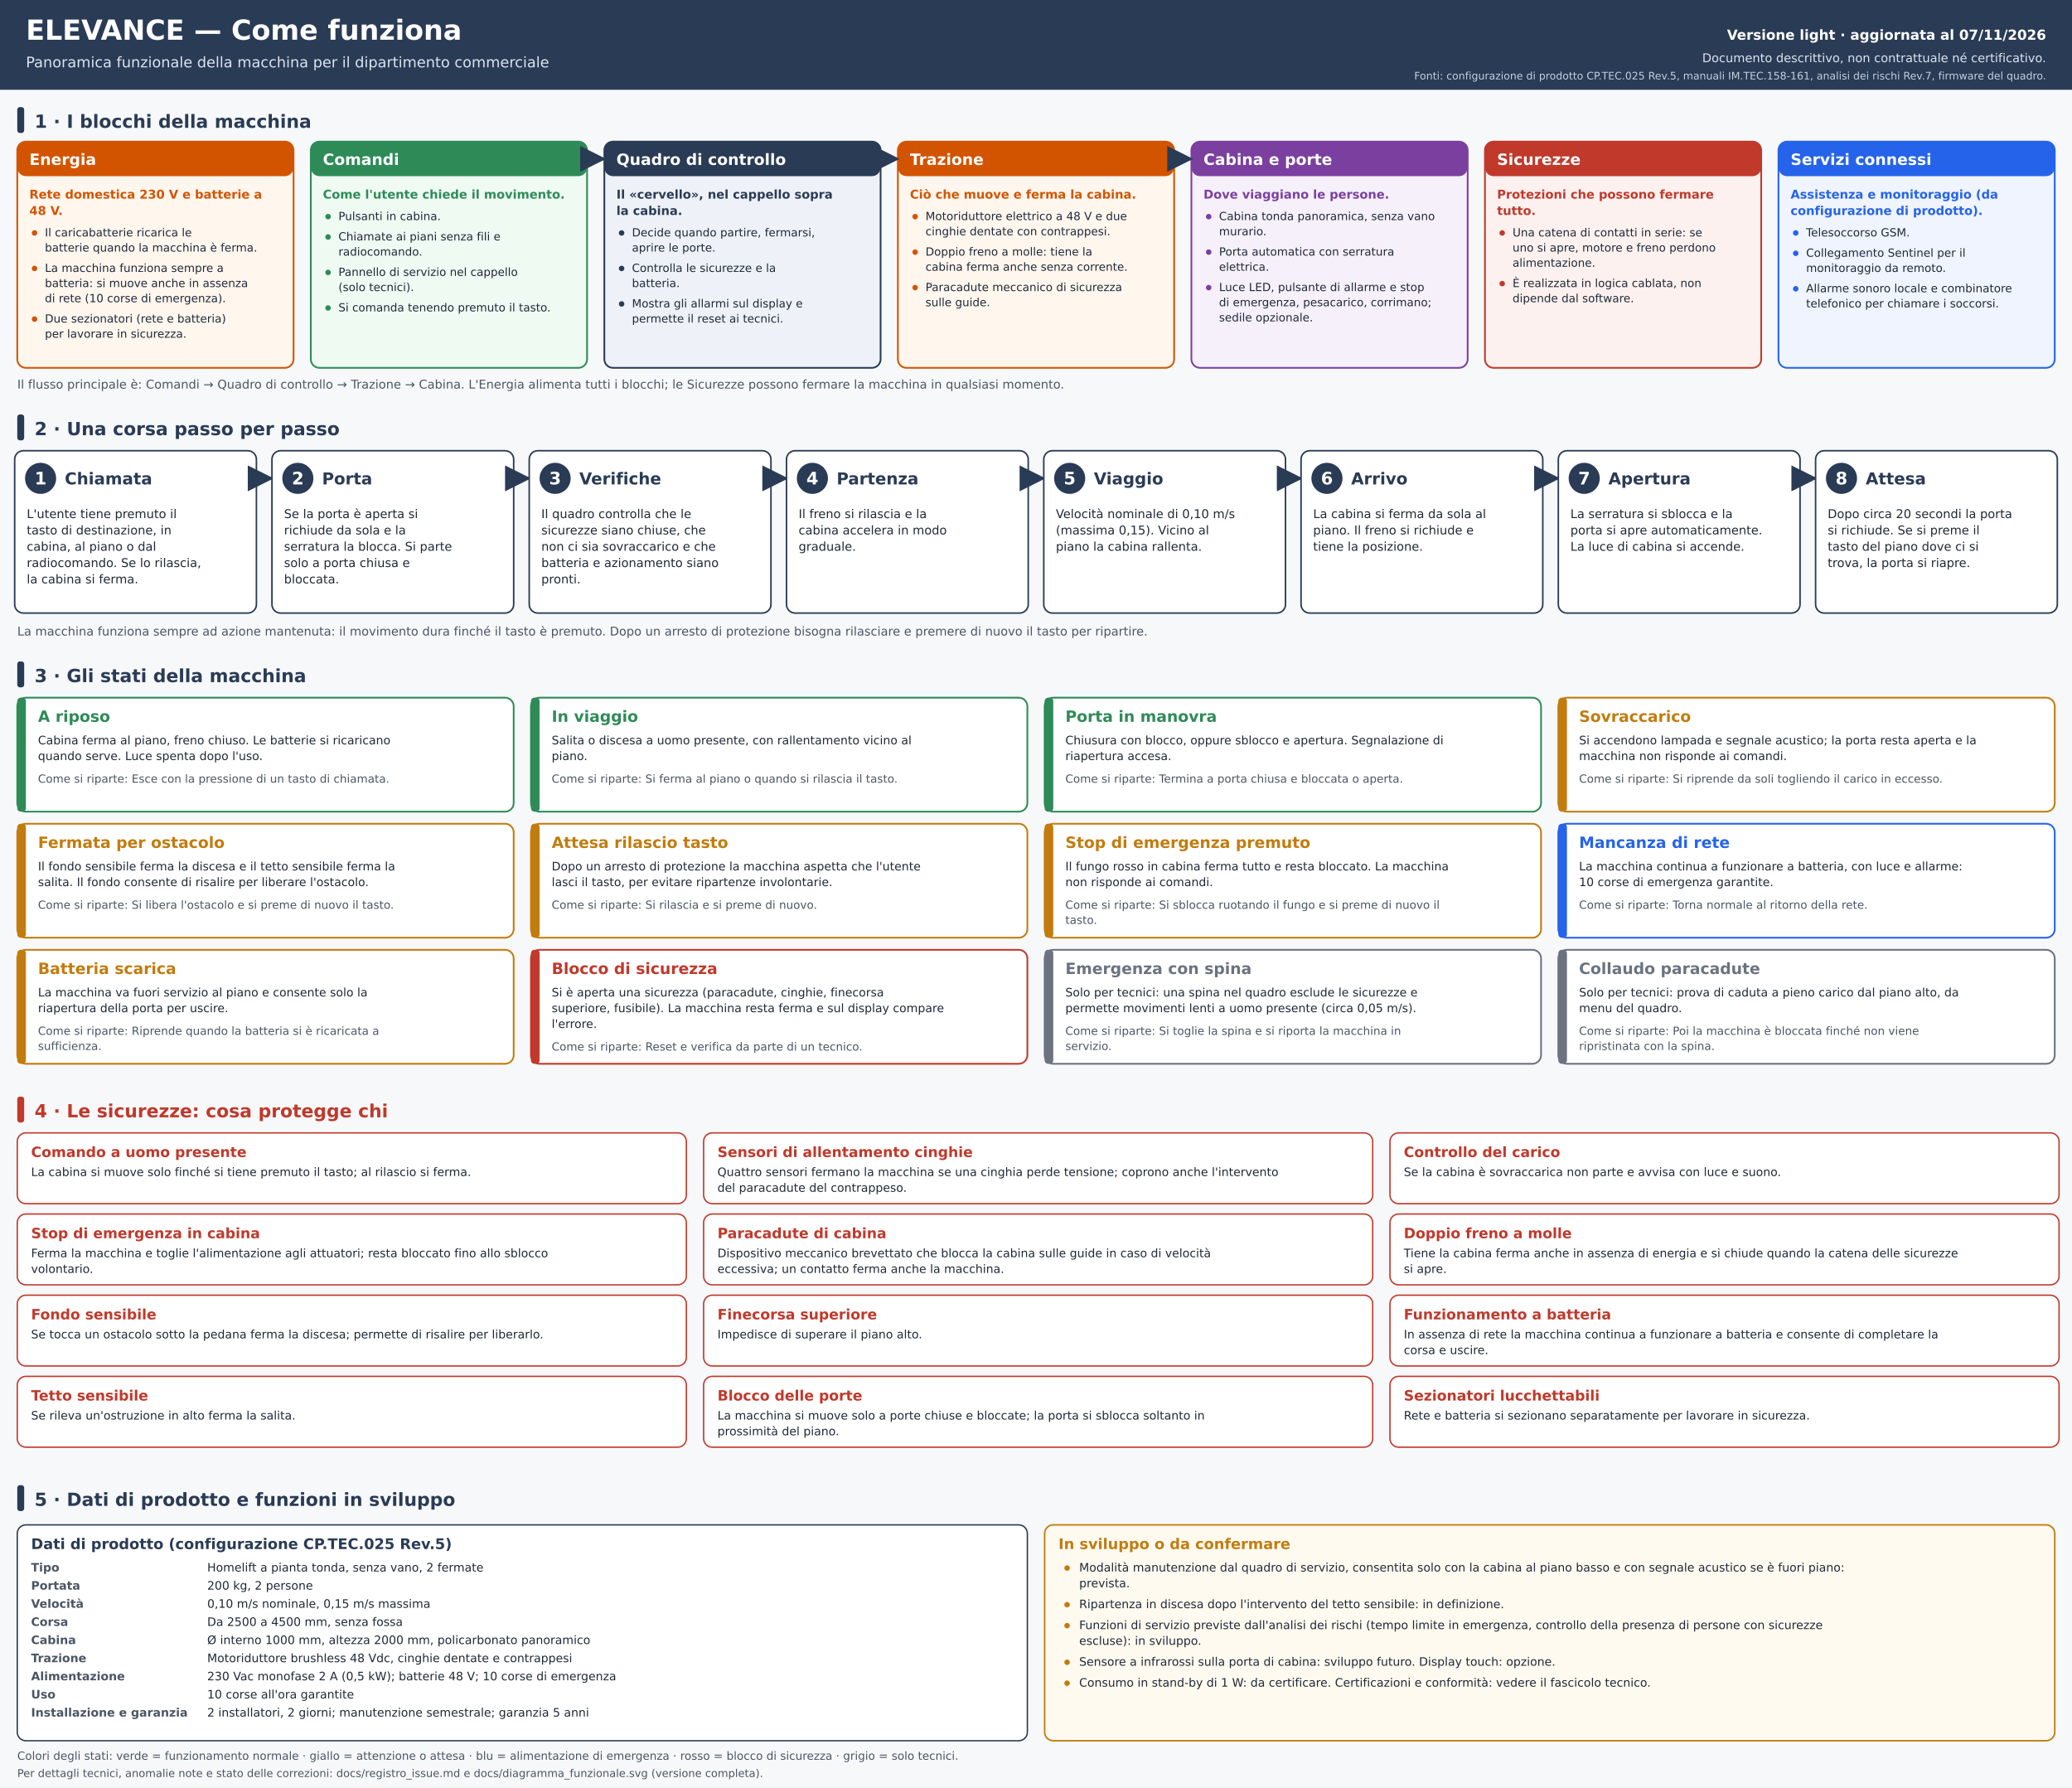
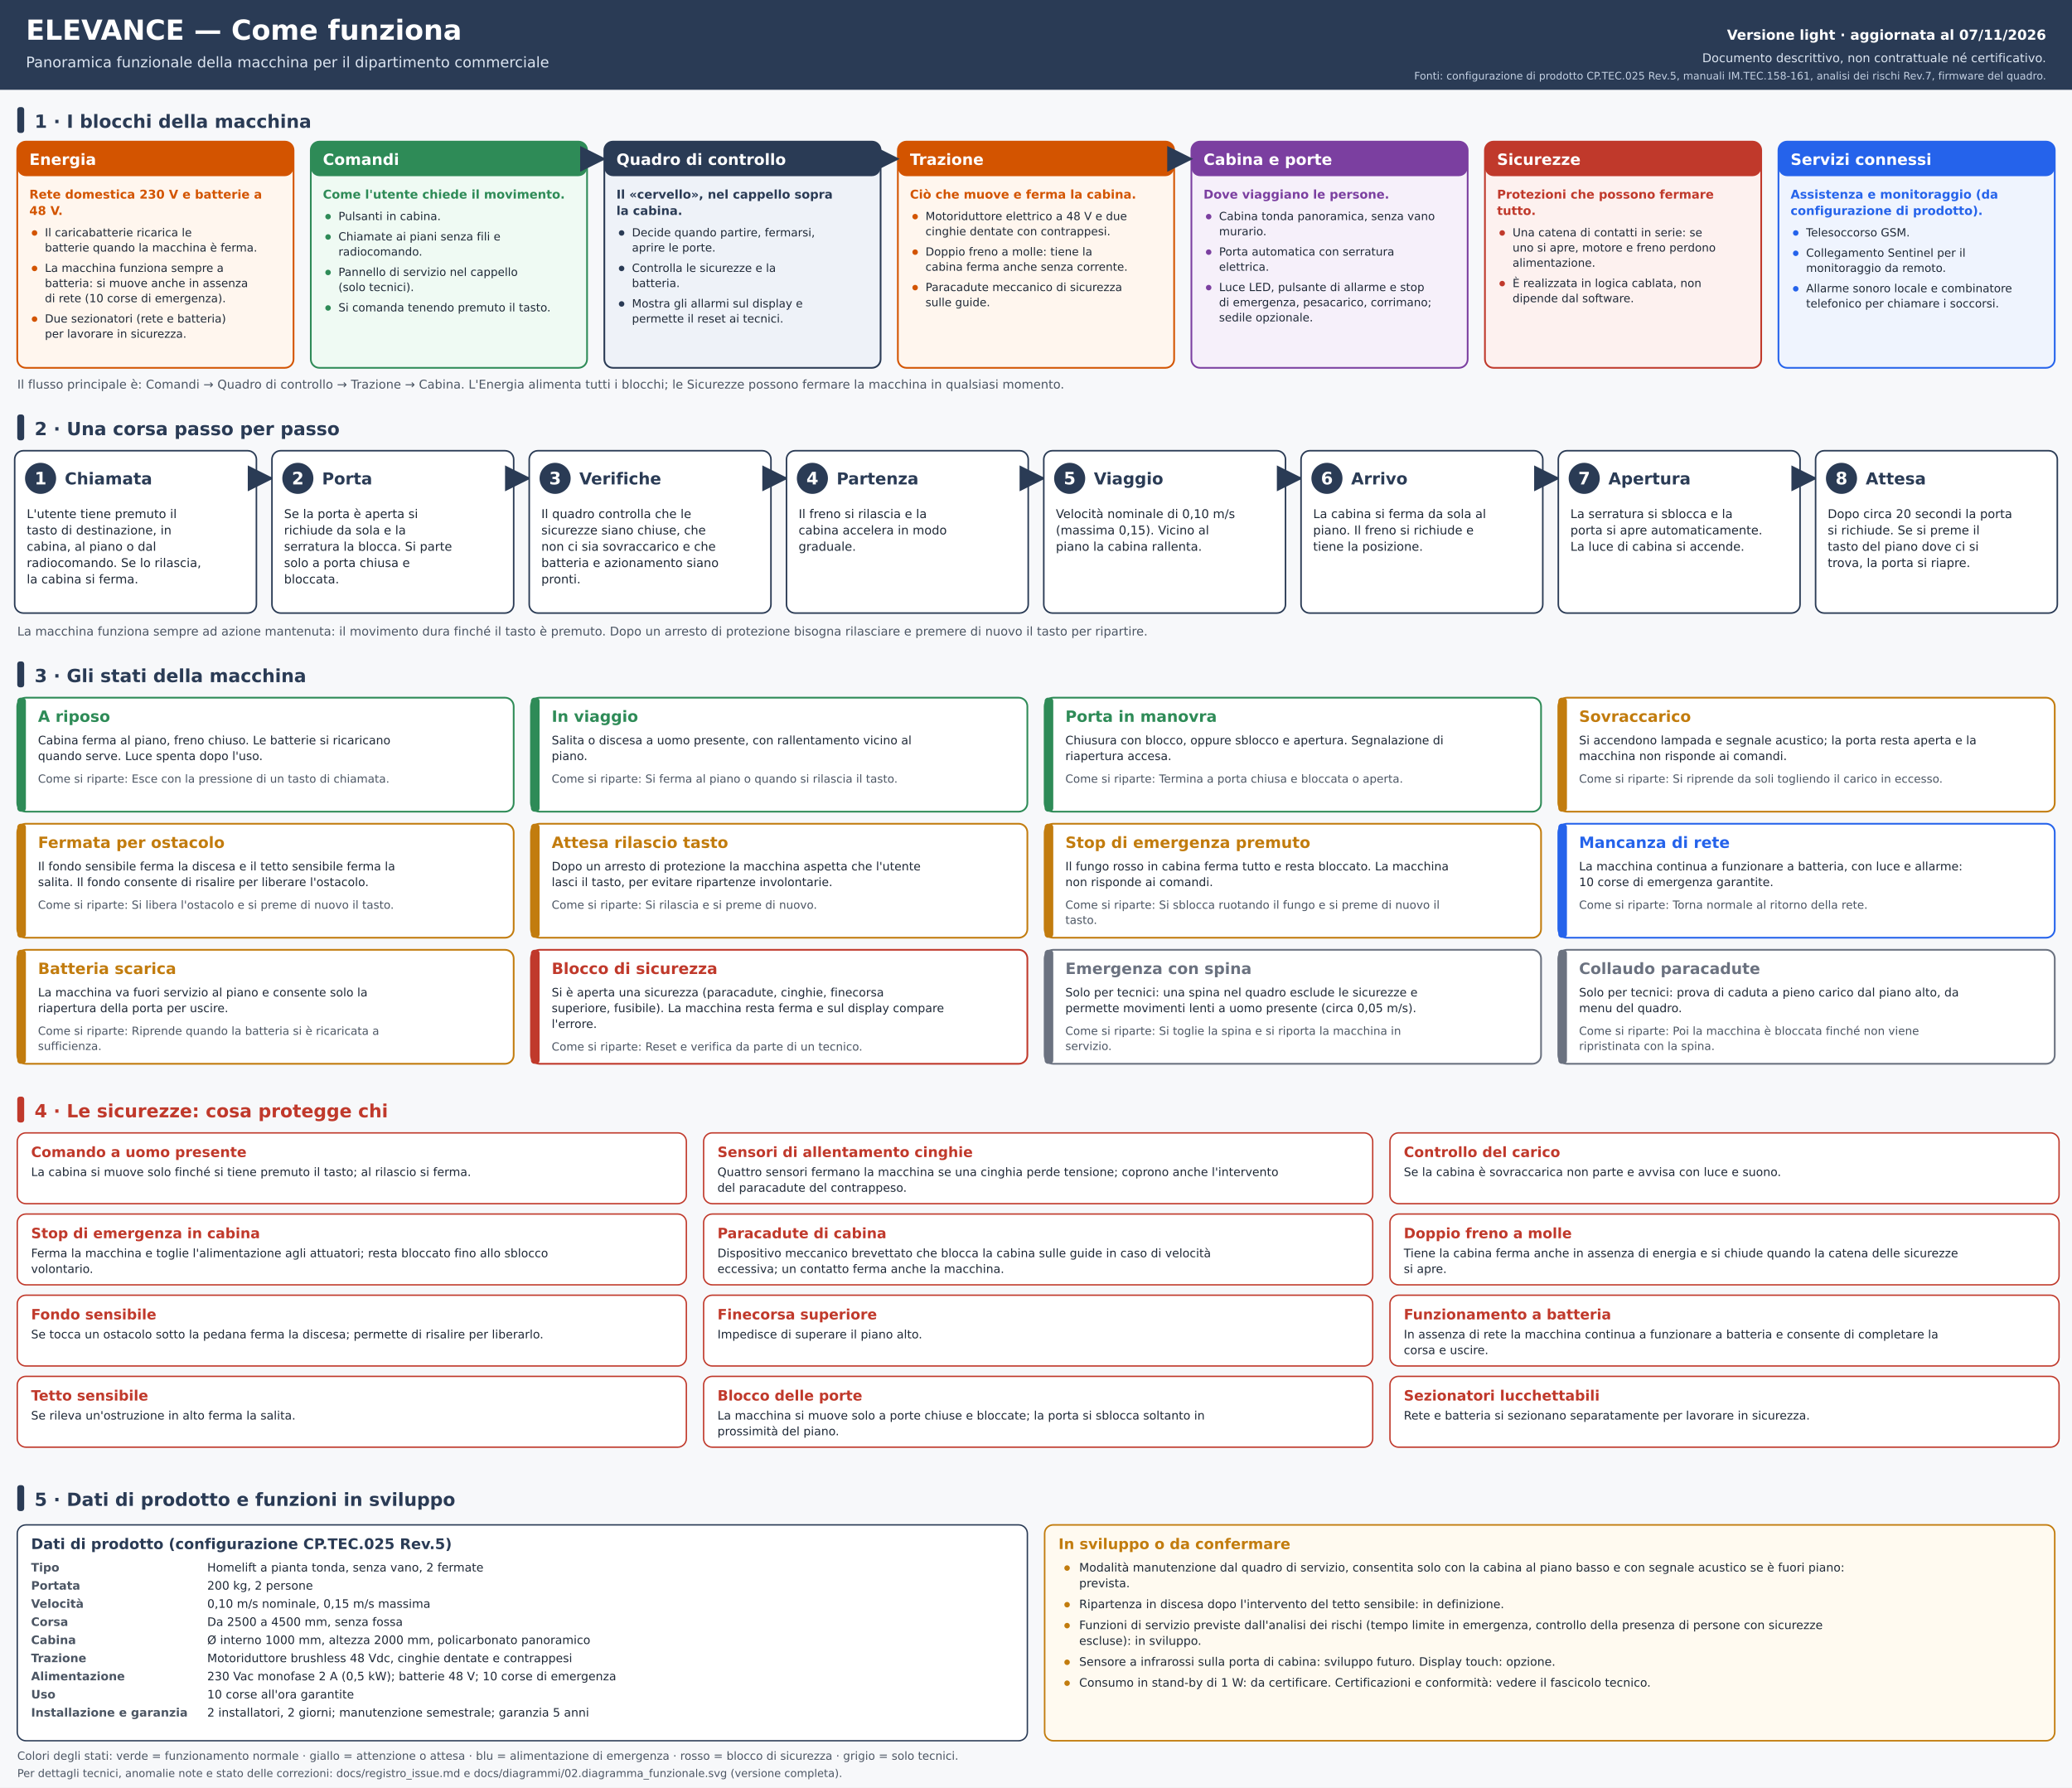
<svg xmlns="http://www.w3.org/2000/svg" width="2400" height="2070" viewBox="0 0 2400 2070" font-family="DejaVu Sans, Arial, Helvetica, sans-serif">
  <defs>
    <marker id="ar6b7280" markerWidth="10" markerHeight="10" refX="9" refY="5" orient="auto">
      <path d="M0,0 L10,5 L0,10 z" fill="#6b7280" />
    </marker>
    <marker id="ar2e8b57" markerWidth="10" markerHeight="10" refX="9" refY="5" orient="auto">
      <path d="M0,0 L10,5 L0,10 z" fill="#2e8b57" />
    </marker>
    <marker id="ar2a3b55" markerWidth="10" markerHeight="10" refX="9" refY="5" orient="auto">
      <path d="M0,0 L10,5 L0,10 z" fill="#2a3b55" />
    </marker>
    <marker id="arc0392b" markerWidth="10" markerHeight="10" refX="9" refY="5" orient="auto">
      <path d="M0,0 L10,5 L0,10 z" fill="#c0392b" />
    </marker>
    <marker id="ar2563eb" markerWidth="10" markerHeight="10" refX="9" refY="5" orient="auto">
      <path d="M0,0 L10,5 L0,10 z" fill="#2563eb" />
    </marker>
  </defs>
  <rect width="2400" height="2070" fill="#f7f8fa" />
  <rect x="0" y="0" width="2400" height="104" rx="0" fill="#2a3b55" stroke="#2a3b55" stroke-width="0" />
  <text x="30" y="46" font-size="32" text-anchor="start" font-weight="bold" fill="#fff">ELEVANCE — Come funziona</text>
  <text x="30" y="78" font-size="17" text-anchor="start" font-weight="normal" fill="#dbe4f0">Panoramica funzionale della macchina per il dipartimento commerciale</text>
  <text x="2370" y="46" font-size="16" text-anchor="end" font-weight="bold" fill="#fff">Versione light · aggiornata al 07/11/2026</text>
  <text x="2370" y="72" font-size="14" text-anchor="end" font-weight="normal" fill="#dbe4f0">Documento descrittivo, non contrattuale né certificativo.</text>
  <text x="2370" y="92" font-size="12" text-anchor="end" font-weight="normal" fill="#c3d0e2">Fonti: configurazione di prodotto CP.TEC.025 Rev.5, manuali IM.TEC.158-161, analisi dei rischi Rev.7, firmware del quadro.</text>
  <rect x="20" y="124" width="8" height="30" rx="3" fill="#2a3b55" />
  <text x="40" y="148" font-size="21" text-anchor="start" font-weight="bold" fill="#2a3b55">1 · I blocchi della macchina</text>
  <rect x="20" y="164" width="320" height="262" rx="10" fill="#fff6ee" stroke="#d35400" stroke-width="2" />
  <rect x="20" y="164" width="320" height="40" rx="10" fill="#d35400" stroke="#d35400" stroke-width="0" />
  <text x="34" y="191" font-size="18" text-anchor="start" font-weight="bold" fill="#fff">Energia</text>
  <text x="34" y="230.0" font-size="14" text-anchor="start" font-weight="bold" fill="#d35400">Rete domestica 230 V e batterie a</text>
  <text x="34" y="248.9" font-size="14" text-anchor="start" font-weight="bold" fill="#d35400">48 V.</text>
  <circle cx="40" cy="269.8" r="3.2" fill="#d35400" />
  <text x="52" y="273.8" font-size="13" text-anchor="start" font-weight="normal" fill="#1f2937">Il caricabatterie ricarica le</text>
  <text x="52" y="291.35" font-size="13" text-anchor="start" font-weight="normal" fill="#1f2937">batterie quando la macchina è ferma.</text>
  <circle cx="40" cy="310.9" r="3.2" fill="#d35400" />
  <text x="52" y="314.9" font-size="13" text-anchor="start" font-weight="normal" fill="#1f2937">La macchina funziona sempre a</text>
  <text x="52" y="332.45" font-size="13" text-anchor="start" font-weight="normal" fill="#1f2937">batteria: si muove anche in assenza</text>
  <text x="52" y="350" font-size="13" text-anchor="start" font-weight="normal" fill="#1f2937">di rete (10 corse di emergenza).</text>
  <circle cx="40" cy="369.55" r="3.2" fill="#d35400" />
  <text x="52" y="373.55" font-size="13" text-anchor="start" font-weight="normal" fill="#1f2937">Due sezionatori (rete e batteria)</text>
  <text x="52" y="391.1" font-size="13" text-anchor="start" font-weight="normal" fill="#1f2937">per lavorare in sicurezza.</text>
  <rect x="360" y="164" width="320" height="262" rx="10" fill="#effaf3" stroke="#2e8b57" stroke-width="2" />
  <rect x="360" y="164" width="320" height="40" rx="10" fill="#2e8b57" stroke="#2e8b57" stroke-width="0" />
  <text x="374" y="191" font-size="18" text-anchor="start" font-weight="bold" fill="#fff">Comandi</text>
  <text x="374" y="230.0" font-size="14" text-anchor="start" font-weight="bold" fill="#2e8b57">Come l'utente chiede il movimento.</text>
  <circle cx="380" cy="250.9" r="3.2" fill="#2e8b57" />
  <text x="392" y="254.9" font-size="13" text-anchor="start" font-weight="normal" fill="#1f2937">Pulsanti in cabina.</text>
  <circle cx="380" cy="274.45" r="3.2" fill="#2e8b57" />
  <text x="392" y="278.45" font-size="13" text-anchor="start" font-weight="normal" fill="#1f2937">Chiamate ai piani senza fili e</text>
  <text x="392" y="296.0" font-size="13" text-anchor="start" font-weight="normal" fill="#1f2937">radiocomando.</text>
  <circle cx="380" cy="315.55" r="3.2" fill="#2e8b57" />
  <text x="392" y="319.55" font-size="13" text-anchor="start" font-weight="normal" fill="#1f2937">Pannello di servizio nel cappello</text>
  <text x="392" y="337.1" font-size="13" text-anchor="start" font-weight="normal" fill="#1f2937">(solo tecnici).</text>
  <circle cx="380" cy="356.65" r="3.2" fill="#2e8b57" />
  <text x="392" y="360.65" font-size="13" text-anchor="start" font-weight="normal" fill="#1f2937">Si comanda tenendo premuto il tasto.</text>
  <rect x="700" y="164" width="320" height="262" rx="10" fill="#eef2f8" stroke="#2a3b55" stroke-width="2" />
  <rect x="700" y="164" width="320" height="40" rx="10" fill="#2a3b55" stroke="#2a3b55" stroke-width="0" />
  <text x="714" y="191" font-size="18" text-anchor="start" font-weight="bold" fill="#fff">Quadro di controllo</text>
  <text x="714" y="230.0" font-size="14" text-anchor="start" font-weight="bold" fill="#2a3b55">Il «cervello», nel cappello sopra</text>
  <text x="714" y="248.9" font-size="14" text-anchor="start" font-weight="bold" fill="#2a3b55">la cabina.</text>
  <circle cx="720" cy="269.8" r="3.2" fill="#2a3b55" />
  <text x="732" y="273.8" font-size="13" text-anchor="start" font-weight="normal" fill="#1f2937">Decide quando partire, fermarsi,</text>
  <text x="732" y="291.35" font-size="13" text-anchor="start" font-weight="normal" fill="#1f2937">aprire le porte.</text>
  <circle cx="720" cy="310.9" r="3.2" fill="#2a3b55" />
  <text x="732" y="314.9" font-size="13" text-anchor="start" font-weight="normal" fill="#1f2937">Controlla le sicurezze e la</text>
  <text x="732" y="332.45" font-size="13" text-anchor="start" font-weight="normal" fill="#1f2937">batteria.</text>
  <circle cx="720" cy="352" r="3.2" fill="#2a3b55" />
  <text x="732" y="356" font-size="13" text-anchor="start" font-weight="normal" fill="#1f2937">Mostra gli allarmi sul display e</text>
  <text x="732" y="373.55" font-size="13" text-anchor="start" font-weight="normal" fill="#1f2937">permette il reset ai tecnici.</text>
  <rect x="1040" y="164" width="320" height="262" rx="10" fill="#fff6ee" stroke="#d35400" stroke-width="2" />
  <rect x="1040" y="164" width="320" height="40" rx="10" fill="#d35400" stroke="#d35400" stroke-width="0" />
  <text x="1054" y="191" font-size="18" text-anchor="start" font-weight="bold" fill="#fff">Trazione</text>
  <text x="1054" y="230.0" font-size="14" text-anchor="start" font-weight="bold" fill="#d35400">Ciò che muove e ferma la cabina.</text>
  <circle cx="1060" cy="250.9" r="3.2" fill="#d35400" />
  <text x="1072" y="254.9" font-size="13" text-anchor="start" font-weight="normal" fill="#1f2937">Motoriduttore elettrico a 48 V e due</text>
  <text x="1072" y="272.45" font-size="13" text-anchor="start" font-weight="normal" fill="#1f2937">cinghie dentate con contrappesi.</text>
  <circle cx="1060" cy="292.0" r="3.2" fill="#d35400" />
  <text x="1072" y="296.0" font-size="13" text-anchor="start" font-weight="normal" fill="#1f2937">Doppio freno a molle: tiene la</text>
  <text x="1072" y="313.55" font-size="13" text-anchor="start" font-weight="normal" fill="#1f2937">cabina ferma anche senza corrente.</text>
  <circle cx="1060" cy="333.1" r="3.2" fill="#d35400" />
  <text x="1072" y="337.1" font-size="13" text-anchor="start" font-weight="normal" fill="#1f2937">Paracadute meccanico di sicurezza</text>
  <text x="1072" y="354.65" font-size="13" text-anchor="start" font-weight="normal" fill="#1f2937">sulle guide.</text>
  <rect x="1380" y="164" width="320" height="262" rx="10" fill="#f6f0fa" stroke="#7b3fa0" stroke-width="2" />
  <rect x="1380" y="164" width="320" height="40" rx="10" fill="#7b3fa0" stroke="#7b3fa0" stroke-width="0" />
  <text x="1394" y="191" font-size="18" text-anchor="start" font-weight="bold" fill="#fff">Cabina e porte</text>
  <text x="1394" y="230.0" font-size="14" text-anchor="start" font-weight="bold" fill="#7b3fa0">Dove viaggiano le persone.</text>
  <circle cx="1400" cy="250.9" r="3.2" fill="#7b3fa0" />
  <text x="1412" y="254.9" font-size="13" text-anchor="start" font-weight="normal" fill="#1f2937">Cabina tonda panoramica, senza vano</text>
  <text x="1412" y="272.45" font-size="13" text-anchor="start" font-weight="normal" fill="#1f2937">murario.</text>
  <circle cx="1400" cy="292.0" r="3.2" fill="#7b3fa0" />
  <text x="1412" y="296.0" font-size="13" text-anchor="start" font-weight="normal" fill="#1f2937">Porta automatica con serratura</text>
  <text x="1412" y="313.55" font-size="13" text-anchor="start" font-weight="normal" fill="#1f2937">elettrica.</text>
  <circle cx="1400" cy="333.1" r="3.2" fill="#7b3fa0" />
  <text x="1412" y="337.1" font-size="13" text-anchor="start" font-weight="normal" fill="#1f2937">Luce LED, pulsante di allarme e stop</text>
  <text x="1412" y="354.65" font-size="13" text-anchor="start" font-weight="normal" fill="#1f2937">di emergenza, pesacarico, corrimano;</text>
  <text x="1412" y="372.2" font-size="13" text-anchor="start" font-weight="normal" fill="#1f2937">sedile opzionale.</text>
  <rect x="1720" y="164" width="320" height="262" rx="10" fill="#fdf1ef" stroke="#c0392b" stroke-width="2" />
  <rect x="1720" y="164" width="320" height="40" rx="10" fill="#c0392b" stroke="#c0392b" stroke-width="0" />
  <text x="1734" y="191" font-size="18" text-anchor="start" font-weight="bold" fill="#fff">Sicurezze</text>
  <text x="1734" y="230.0" font-size="14" text-anchor="start" font-weight="bold" fill="#c0392b">Protezioni che possono fermare</text>
  <text x="1734" y="248.9" font-size="14" text-anchor="start" font-weight="bold" fill="#c0392b">tutto.</text>
  <circle cx="1740" cy="269.8" r="3.2" fill="#c0392b" />
  <text x="1752" y="273.8" font-size="13" text-anchor="start" font-weight="normal" fill="#1f2937">Una catena di contatti in serie: se</text>
  <text x="1752" y="291.35" font-size="13" text-anchor="start" font-weight="normal" fill="#1f2937">uno si apre, motore e freno perdono</text>
  <text x="1752" y="308.9" font-size="13" text-anchor="start" font-weight="normal" fill="#1f2937">alimentazione.</text>
  <circle cx="1740" cy="328.45" r="3.2" fill="#c0392b" />
  <text x="1752" y="332.45" font-size="13" text-anchor="start" font-weight="normal" fill="#1f2937">È realizzata in logica cablata, non</text>
  <text x="1752" y="350" font-size="13" text-anchor="start" font-weight="normal" fill="#1f2937">dipende dal software.</text>
  <rect x="2060" y="164" width="320" height="262" rx="10" fill="#eff4fe" stroke="#2563eb" stroke-width="2" />
  <rect x="2060" y="164" width="320" height="40" rx="10" fill="#2563eb" stroke="#2563eb" stroke-width="0" />
  <text x="2074" y="191" font-size="18" text-anchor="start" font-weight="bold" fill="#fff">Servizi connessi</text>
  <text x="2074" y="230.0" font-size="14" text-anchor="start" font-weight="bold" fill="#2563eb">Assistenza e monitoraggio (da</text>
  <text x="2074" y="248.9" font-size="14" text-anchor="start" font-weight="bold" fill="#2563eb">configurazione di prodotto).</text>
  <circle cx="2080" cy="269.8" r="3.2" fill="#2563eb" />
  <text x="2092" y="273.8" font-size="13" text-anchor="start" font-weight="normal" fill="#1f2937">Telesoccorso GSM.</text>
  <circle cx="2080" cy="293.35" r="3.2" fill="#2563eb" />
  <text x="2092" y="297.35" font-size="13" text-anchor="start" font-weight="normal" fill="#1f2937">Collegamento Sentinel per il</text>
  <text x="2092" y="314.9" font-size="13" text-anchor="start" font-weight="normal" fill="#1f2937">monitoraggio da remoto.</text>
  <circle cx="2080" cy="334.45" r="3.2" fill="#2563eb" />
  <text x="2092" y="338.45" font-size="13" text-anchor="start" font-weight="normal" fill="#1f2937">Allarme sonoro locale e combinatore</text>
  <text x="2092" y="356" font-size="13" text-anchor="start" font-weight="normal" fill="#1f2937">telefonico per chiamare i soccorsi.</text>
  <line x1="681" y1="184" x2="699" y2="184" stroke="#2a3b55" stroke-width="3" marker-end="url(#ar2a3b55)" />
  <line x1="1021" y1="184" x2="1039" y2="184" stroke="#2a3b55" stroke-width="3" marker-end="url(#ar2a3b55)" />
  <line x1="1361" y1="184" x2="1379" y2="184" stroke="#2a3b55" stroke-width="3" marker-end="url(#ar2a3b55)" />
  <text x="20" y="450" font-size="14" text-anchor="start" font-weight="normal" fill="#4b5563">Il flusso principale è: Comandi → Quadro di controllo → Trazione → Cabina. L'Energia alimenta tutti i blocchi; le Sicurezze possono fermare la macchina in qualsiasi momento.</text>
  <rect x="20" y="480" width="8" height="30" rx="3" fill="#2a3b55" />
  <text x="40" y="504" font-size="21" text-anchor="start" font-weight="bold" fill="#2a3b55">2 · Una corsa passo per passo</text>
  <rect x="17" y="522" width="280" height="188" rx="10" fill="#fff" stroke="#2a3b55" stroke-width="1.8" />
  <circle cx="47" cy="554" r="18" fill="#2a3b55" />
  <text x="47" y="561" font-size="20" text-anchor="middle" font-weight="bold" fill="#fff">1</text>
  <text x="75" y="561" font-size="19" text-anchor="start" font-weight="bold" fill="#2a3b55">Chiamata</text>
  <text x="31" y="600.0" font-size="14" text-anchor="start" font-weight="normal" fill="#1f2937">L'utente tiene premuto il</text>
  <text x="31" y="618.9" font-size="14" text-anchor="start" font-weight="normal" fill="#1f2937">tasto di destinazione, in</text>
  <text x="31" y="637.8" font-size="14" text-anchor="start" font-weight="normal" fill="#1f2937">cabina, al piano o dal</text>
  <text x="31" y="656.7" font-size="14" text-anchor="start" font-weight="normal" fill="#1f2937">radiocomando. Se lo rilascia,</text>
  <text x="31" y="675.6" font-size="14" text-anchor="start" font-weight="normal" fill="#1f2937">la cabina si ferma.</text>
  <line x1="298" y1="554" x2="314" y2="554" stroke="#2a3b55" stroke-width="3" marker-end="url(#ar2a3b55)" />
  <rect x="315" y="522" width="280" height="188" rx="10" fill="#fff" stroke="#2a3b55" stroke-width="1.8" />
  <circle cx="345" cy="554" r="18" fill="#2a3b55" />
  <text x="345" y="561" font-size="20" text-anchor="middle" font-weight="bold" fill="#fff">2</text>
  <text x="373" y="561" font-size="19" text-anchor="start" font-weight="bold" fill="#2a3b55">Porta</text>
  <text x="329" y="600.0" font-size="14" text-anchor="start" font-weight="normal" fill="#1f2937">Se la porta è aperta si</text>
  <text x="329" y="618.9" font-size="14" text-anchor="start" font-weight="normal" fill="#1f2937">richiude da sola e la</text>
  <text x="329" y="637.8" font-size="14" text-anchor="start" font-weight="normal" fill="#1f2937">serratura la blocca. Si parte</text>
  <text x="329" y="656.7" font-size="14" text-anchor="start" font-weight="normal" fill="#1f2937">solo a porta chiusa e</text>
  <text x="329" y="675.6" font-size="14" text-anchor="start" font-weight="normal" fill="#1f2937">bloccata.</text>
  <line x1="596" y1="554" x2="612" y2="554" stroke="#2a3b55" stroke-width="3" marker-end="url(#ar2a3b55)" />
  <rect x="613" y="522" width="280" height="188" rx="10" fill="#fff" stroke="#2a3b55" stroke-width="1.8" />
  <circle cx="643" cy="554" r="18" fill="#2a3b55" />
  <text x="643" y="561" font-size="20" text-anchor="middle" font-weight="bold" fill="#fff">3</text>
  <text x="671" y="561" font-size="19" text-anchor="start" font-weight="bold" fill="#2a3b55">Verifiche</text>
  <text x="627" y="600.0" font-size="14" text-anchor="start" font-weight="normal" fill="#1f2937">Il quadro controlla che le</text>
  <text x="627" y="618.9" font-size="14" text-anchor="start" font-weight="normal" fill="#1f2937">sicurezze siano chiuse, che</text>
  <text x="627" y="637.8" font-size="14" text-anchor="start" font-weight="normal" fill="#1f2937">non ci sia sovraccarico e che</text>
  <text x="627" y="656.7" font-size="14" text-anchor="start" font-weight="normal" fill="#1f2937">batteria e azionamento siano</text>
  <text x="627" y="675.6" font-size="14" text-anchor="start" font-weight="normal" fill="#1f2937">pronti.</text>
  <line x1="894" y1="554" x2="910" y2="554" stroke="#2a3b55" stroke-width="3" marker-end="url(#ar2a3b55)" />
  <rect x="911" y="522" width="280" height="188" rx="10" fill="#fff" stroke="#2a3b55" stroke-width="1.8" />
  <circle cx="941" cy="554" r="18" fill="#2a3b55" />
  <text x="941" y="561" font-size="20" text-anchor="middle" font-weight="bold" fill="#fff">4</text>
  <text x="969" y="561" font-size="19" text-anchor="start" font-weight="bold" fill="#2a3b55">Partenza</text>
  <text x="925" y="600.0" font-size="14" text-anchor="start" font-weight="normal" fill="#1f2937">Il freno si rilascia e la</text>
  <text x="925" y="618.9" font-size="14" text-anchor="start" font-weight="normal" fill="#1f2937">cabina accelera in modo</text>
  <text x="925" y="637.8" font-size="14" text-anchor="start" font-weight="normal" fill="#1f2937">graduale.</text>
  <line x1="1192" y1="554" x2="1208" y2="554" stroke="#2a3b55" stroke-width="3" marker-end="url(#ar2a3b55)" />
  <rect x="1209" y="522" width="280" height="188" rx="10" fill="#fff" stroke="#2a3b55" stroke-width="1.8" />
  <circle cx="1239" cy="554" r="18" fill="#2a3b55" />
  <text x="1239" y="561" font-size="20" text-anchor="middle" font-weight="bold" fill="#fff">5</text>
  <text x="1267" y="561" font-size="19" text-anchor="start" font-weight="bold" fill="#2a3b55">Viaggio</text>
  <text x="1223" y="600.0" font-size="14" text-anchor="start" font-weight="normal" fill="#1f2937">Velocità nominale di 0,10 m/s</text>
  <text x="1223" y="618.9" font-size="14" text-anchor="start" font-weight="normal" fill="#1f2937">(massima 0,15). Vicino al</text>
  <text x="1223" y="637.8" font-size="14" text-anchor="start" font-weight="normal" fill="#1f2937">piano la cabina rallenta.</text>
  <line x1="1490" y1="554" x2="1506" y2="554" stroke="#2a3b55" stroke-width="3" marker-end="url(#ar2a3b55)" />
  <rect x="1507" y="522" width="280" height="188" rx="10" fill="#fff" stroke="#2a3b55" stroke-width="1.8" />
  <circle cx="1537" cy="554" r="18" fill="#2a3b55" />
  <text x="1537" y="561" font-size="20" text-anchor="middle" font-weight="bold" fill="#fff">6</text>
  <text x="1565" y="561" font-size="19" text-anchor="start" font-weight="bold" fill="#2a3b55">Arrivo</text>
  <text x="1521" y="600.0" font-size="14" text-anchor="start" font-weight="normal" fill="#1f2937">La cabina si ferma da sola al</text>
  <text x="1521" y="618.9" font-size="14" text-anchor="start" font-weight="normal" fill="#1f2937">piano. Il freno si richiude e</text>
  <text x="1521" y="637.8" font-size="14" text-anchor="start" font-weight="normal" fill="#1f2937">tiene la posizione.</text>
  <line x1="1788" y1="554" x2="1804" y2="554" stroke="#2a3b55" stroke-width="3" marker-end="url(#ar2a3b55)" />
  <rect x="1805" y="522" width="280" height="188" rx="10" fill="#fff" stroke="#2a3b55" stroke-width="1.8" />
  <circle cx="1835" cy="554" r="18" fill="#2a3b55" />
  <text x="1835" y="561" font-size="20" text-anchor="middle" font-weight="bold" fill="#fff">7</text>
  <text x="1863" y="561" font-size="19" text-anchor="start" font-weight="bold" fill="#2a3b55">Apertura</text>
  <text x="1819" y="600.0" font-size="14" text-anchor="start" font-weight="normal" fill="#1f2937">La serratura si sblocca e la</text>
  <text x="1819" y="618.9" font-size="14" text-anchor="start" font-weight="normal" fill="#1f2937">porta si apre automaticamente.</text>
  <text x="1819" y="637.8" font-size="14" text-anchor="start" font-weight="normal" fill="#1f2937">La luce di cabina si accende.</text>
  <line x1="2086" y1="554" x2="2102" y2="554" stroke="#2a3b55" stroke-width="3" marker-end="url(#ar2a3b55)" />
  <rect x="2103" y="522" width="280" height="188" rx="10" fill="#fff" stroke="#2a3b55" stroke-width="1.8" />
  <circle cx="2133" cy="554" r="18" fill="#2a3b55" />
  <text x="2133" y="561" font-size="20" text-anchor="middle" font-weight="bold" fill="#fff">8</text>
  <text x="2161" y="561" font-size="19" text-anchor="start" font-weight="bold" fill="#2a3b55">Attesa</text>
  <text x="2117" y="600.0" font-size="14" text-anchor="start" font-weight="normal" fill="#1f2937">Dopo circa 20 secondi la porta</text>
  <text x="2117" y="618.9" font-size="14" text-anchor="start" font-weight="normal" fill="#1f2937">si richiude. Se si preme il</text>
  <text x="2117" y="637.8" font-size="14" text-anchor="start" font-weight="normal" fill="#1f2937">tasto del piano dove ci si</text>
  <text x="2117" y="656.7" font-size="14" text-anchor="start" font-weight="normal" fill="#1f2937">trova, la porta si riapre.</text>
  <text x="20" y="736" font-size="14" text-anchor="start" font-weight="normal" fill="#4b5563">La macchina funziona sempre ad azione mantenuta: il movimento dura finché il tasto è premuto. Dopo un arresto di protezione bisogna rilasciare e premere di nuovo il tasto per ripartire.</text>
  <rect x="20" y="766" width="8" height="30" rx="3" fill="#2a3b55" />
  <text x="40" y="790" font-size="21" text-anchor="start" font-weight="bold" fill="#2a3b55">3 · Gli stati della macchina</text>
  <rect x="20" y="808" width="575" height="132" rx="10" fill="#fff" stroke="#2e8b57" stroke-width="2" />
  <rect x="20" y="808" width="10" height="132" rx="4" fill="#2e8b57" />
  <text x="44" y="836" font-size="18" text-anchor="start" font-weight="bold" fill="#2e8b57">A riposo</text>
  <text x="44" y="862.0" font-size="13.5" text-anchor="start" font-weight="normal" fill="#1f2937">Cabina ferma al piano, freno chiuso. Le batterie si ricaricano</text>
  <text x="44" y="880.225" font-size="13.5" text-anchor="start" font-weight="normal" fill="#1f2937">quando serve. Luce spenta dopo l'uso.</text>
  <text x="44" y="906.45" font-size="13" text-anchor="start" font-weight="normal" fill="#4b5563">Come si riparte: Esce con la pressione di un tasto di chiamata.</text>
  <rect x="615" y="808" width="575" height="132" rx="10" fill="#fff" stroke="#2e8b57" stroke-width="2" />
  <rect x="615" y="808" width="10" height="132" rx="4" fill="#2e8b57" />
  <text x="639" y="836" font-size="18" text-anchor="start" font-weight="bold" fill="#2e8b57">In viaggio</text>
  <text x="639" y="862.0" font-size="13.5" text-anchor="start" font-weight="normal" fill="#1f2937">Salita o discesa a uomo presente, con rallentamento vicino al</text>
  <text x="639" y="880.225" font-size="13.5" text-anchor="start" font-weight="normal" fill="#1f2937">piano.</text>
  <text x="639" y="906.45" font-size="13" text-anchor="start" font-weight="normal" fill="#4b5563">Come si riparte: Si ferma al piano o quando si rilascia il tasto.</text>
  <rect x="1210" y="808" width="575" height="132" rx="10" fill="#fff" stroke="#2e8b57" stroke-width="2" />
  <rect x="1210" y="808" width="10" height="132" rx="4" fill="#2e8b57" />
  <text x="1234" y="836" font-size="18" text-anchor="start" font-weight="bold" fill="#2e8b57">Porta in manovra</text>
  <text x="1234" y="862.0" font-size="13.5" text-anchor="start" font-weight="normal" fill="#1f2937">Chiusura con blocco, oppure sblocco e apertura. Segnalazione di</text>
  <text x="1234" y="880.225" font-size="13.5" text-anchor="start" font-weight="normal" fill="#1f2937">riapertura accesa.</text>
  <text x="1234" y="906.45" font-size="13" text-anchor="start" font-weight="normal" fill="#4b5563">Come si riparte: Termina a porta chiusa e bloccata o aperta.</text>
  <rect x="1805" y="808" width="575" height="132" rx="10" fill="#fff" stroke="#c27c0e" stroke-width="2" />
  <rect x="1805" y="808" width="10" height="132" rx="4" fill="#c27c0e" />
  <text x="1829" y="836" font-size="18" text-anchor="start" font-weight="bold" fill="#c27c0e">Sovraccarico</text>
  <text x="1829" y="862.0" font-size="13.5" text-anchor="start" font-weight="normal" fill="#1f2937">Si accendono lampada e segnale acustico; la porta resta aperta e la</text>
  <text x="1829" y="880.225" font-size="13.5" text-anchor="start" font-weight="normal" fill="#1f2937">macchina non risponde ai comandi.</text>
  <text x="1829" y="906.45" font-size="13" text-anchor="start" font-weight="normal" fill="#4b5563">Come si riparte: Si riprende da soli togliendo il carico in eccesso.</text>
  <rect x="20" y="954" width="575" height="132" rx="10" fill="#fff" stroke="#c27c0e" stroke-width="2" />
  <rect x="20" y="954" width="10" height="132" rx="4" fill="#c27c0e" />
  <text x="44" y="982" font-size="18" text-anchor="start" font-weight="bold" fill="#c27c0e">Fermata per ostacolo</text>
  <text x="44" y="1008.0" font-size="13.5" text-anchor="start" font-weight="normal" fill="#1f2937">Il fondo sensibile ferma la discesa e il tetto sensibile ferma la</text>
  <text x="44" y="1026.225" font-size="13.5" text-anchor="start" font-weight="normal" fill="#1f2937">salita. Il fondo consente di risalire per liberare l'ostacolo.</text>
  <text x="44" y="1052.45" font-size="13" text-anchor="start" font-weight="normal" fill="#4b5563">Come si riparte: Si libera l'ostacolo e si preme di nuovo il tasto.</text>
  <rect x="615" y="954" width="575" height="132" rx="10" fill="#fff" stroke="#c27c0e" stroke-width="2" />
  <rect x="615" y="954" width="10" height="132" rx="4" fill="#c27c0e" />
  <text x="639" y="982" font-size="18" text-anchor="start" font-weight="bold" fill="#c27c0e">Attesa rilascio tasto</text>
  <text x="639" y="1008.0" font-size="13.5" text-anchor="start" font-weight="normal" fill="#1f2937">Dopo un arresto di protezione la macchina aspetta che l'utente</text>
  <text x="639" y="1026.225" font-size="13.5" text-anchor="start" font-weight="normal" fill="#1f2937">lasci il tasto, per evitare ripartenze involontarie.</text>
  <text x="639" y="1052.45" font-size="13" text-anchor="start" font-weight="normal" fill="#4b5563">Come si riparte: Si rilascia e si preme di nuovo.</text>
  <rect x="1210" y="954" width="575" height="132" rx="10" fill="#fff" stroke="#c27c0e" stroke-width="2" />
  <rect x="1210" y="954" width="10" height="132" rx="4" fill="#c27c0e" />
  <text x="1234" y="982" font-size="18" text-anchor="start" font-weight="bold" fill="#c27c0e">Stop di emergenza premuto</text>
  <text x="1234" y="1008.0" font-size="13.5" text-anchor="start" font-weight="normal" fill="#1f2937">Il fungo rosso in cabina ferma tutto e resta bloccato. La macchina</text>
  <text x="1234" y="1026.225" font-size="13.5" text-anchor="start" font-weight="normal" fill="#1f2937">non risponde ai comandi.</text>
  <text x="1234" y="1052.45" font-size="13" text-anchor="start" font-weight="normal" fill="#4b5563">Come si riparte: Si sblocca ruotando il fungo e si preme di nuovo il</text>
  <text x="1234" y="1070.0" font-size="13" text-anchor="start" font-weight="normal" fill="#4b5563">tasto.</text>
  <rect x="1805" y="954" width="575" height="132" rx="10" fill="#fff" stroke="#2563eb" stroke-width="2" />
  <rect x="1805" y="954" width="10" height="132" rx="4" fill="#2563eb" />
  <text x="1829" y="982" font-size="18" text-anchor="start" font-weight="bold" fill="#2563eb">Mancanza di rete</text>
  <text x="1829" y="1008.0" font-size="13.5" text-anchor="start" font-weight="normal" fill="#1f2937">La macchina continua a funzionare a batteria, con luce e allarme:</text>
  <text x="1829" y="1026.225" font-size="13.5" text-anchor="start" font-weight="normal" fill="#1f2937">10 corse di emergenza garantite.</text>
  <text x="1829" y="1052.45" font-size="13" text-anchor="start" font-weight="normal" fill="#4b5563">Come si riparte: Torna normale al ritorno della rete.</text>
  <rect x="20" y="1100" width="575" height="132" rx="10" fill="#fff" stroke="#c27c0e" stroke-width="2" />
  <rect x="20" y="1100" width="10" height="132" rx="4" fill="#c27c0e" />
  <text x="44" y="1128" font-size="18" text-anchor="start" font-weight="bold" fill="#c27c0e">Batteria scarica</text>
  <text x="44" y="1154.0" font-size="13.5" text-anchor="start" font-weight="normal" fill="#1f2937">La macchina va fuori servizio al piano e consente solo la</text>
  <text x="44" y="1172.225" font-size="13.5" text-anchor="start" font-weight="normal" fill="#1f2937">riapertura della porta per uscire.</text>
  <text x="44" y="1198.45" font-size="13" text-anchor="start" font-weight="normal" fill="#4b5563">Come si riparte: Riprende quando la batteria si è ricaricata a</text>
  <text x="44" y="1216.0" font-size="13" text-anchor="start" font-weight="normal" fill="#4b5563">sufficienza.</text>
  <rect x="615" y="1100" width="575" height="132" rx="10" fill="#fff" stroke="#c0392b" stroke-width="2" />
  <rect x="615" y="1100" width="10" height="132" rx="4" fill="#c0392b" />
  <text x="639" y="1128" font-size="18" text-anchor="start" font-weight="bold" fill="#c0392b">Blocco di sicurezza</text>
  <text x="639" y="1154.0" font-size="13.5" text-anchor="start" font-weight="normal" fill="#1f2937">Si è aperta una sicurezza (paracadute, cinghie, finecorsa</text>
  <text x="639" y="1172.225" font-size="13.5" text-anchor="start" font-weight="normal" fill="#1f2937">superiore, fusibile). La macchina resta ferma e sul display compare</text>
  <text x="639" y="1190.45" font-size="13.5" text-anchor="start" font-weight="normal" fill="#1f2937">l'errore.</text>
  <text x="639" y="1216.675" font-size="13" text-anchor="start" font-weight="normal" fill="#4b5563">Come si riparte: Reset e verifica da parte di un tecnico.</text>
  <rect x="1210" y="1100" width="575" height="132" rx="10" fill="#fff" stroke="#6b7280" stroke-width="2" />
  <rect x="1210" y="1100" width="10" height="132" rx="4" fill="#6b7280" />
  <text x="1234" y="1128" font-size="18" text-anchor="start" font-weight="bold" fill="#6b7280">Emergenza con spina</text>
  <text x="1234" y="1154.0" font-size="13.5" text-anchor="start" font-weight="normal" fill="#1f2937">Solo per tecnici: una spina nel quadro esclude le sicurezze e</text>
  <text x="1234" y="1172.225" font-size="13.5" text-anchor="start" font-weight="normal" fill="#1f2937">permette movimenti lenti a uomo presente (circa 0,05 m/s).</text>
  <text x="1234" y="1198.45" font-size="13" text-anchor="start" font-weight="normal" fill="#4b5563">Come si riparte: Si toglie la spina e si riporta la macchina in</text>
  <text x="1234" y="1216.0" font-size="13" text-anchor="start" font-weight="normal" fill="#4b5563">servizio.</text>
  <rect x="1805" y="1100" width="575" height="132" rx="10" fill="#fff" stroke="#6b7280" stroke-width="2" />
  <rect x="1805" y="1100" width="10" height="132" rx="4" fill="#6b7280" />
  <text x="1829" y="1128" font-size="18" text-anchor="start" font-weight="bold" fill="#6b7280">Collaudo paracadute</text>
  <text x="1829" y="1154.0" font-size="13.5" text-anchor="start" font-weight="normal" fill="#1f2937">Solo per tecnici: prova di caduta a pieno carico dal piano alto, da</text>
  <text x="1829" y="1172.225" font-size="13.5" text-anchor="start" font-weight="normal" fill="#1f2937">menu del quadro.</text>
  <text x="1829" y="1198.45" font-size="13" text-anchor="start" font-weight="normal" fill="#4b5563">Come si riparte: Poi la macchina è bloccata finché non viene</text>
  <text x="1829" y="1216.0" font-size="13" text-anchor="start" font-weight="normal" fill="#4b5563">ripristinata con la spina.</text>
  <rect x="20" y="1270" width="8" height="30" rx="3" fill="#c0392b" />
  <text x="40" y="1294" font-size="21" text-anchor="start" font-weight="bold" fill="#c0392b">4 · Le sicurezze: cosa protegge chi</text>
  <rect x="20" y="1312" width="775" height="82" rx="10" fill="#fff" stroke="#c0392b" stroke-width="1.6" />
  <text x="36" y="1340" font-size="16.5" text-anchor="start" font-weight="bold" fill="#c0392b">Comando a uomo presente</text>
  <text x="36" y="1362.0" font-size="13.5" text-anchor="start" font-weight="normal" fill="#1f2937">La cabina si muove solo finché si tiene premuto il tasto; al rilascio si ferma.</text>
  <rect x="20" y="1406" width="775" height="82" rx="10" fill="#fff" stroke="#c0392b" stroke-width="1.6" />
  <text x="36" y="1434" font-size="16.5" text-anchor="start" font-weight="bold" fill="#c0392b">Stop di emergenza in cabina</text>
  <text x="36" y="1456.0" font-size="13.5" text-anchor="start" font-weight="normal" fill="#1f2937">Ferma la macchina e toglie l'alimentazione agli attuatori; resta bloccato fino allo sblocco</text>
  <text x="36" y="1474.225" font-size="13.5" text-anchor="start" font-weight="normal" fill="#1f2937">volontario.</text>
  <rect x="20" y="1500" width="775" height="82" rx="10" fill="#fff" stroke="#c0392b" stroke-width="1.6" />
  <text x="36" y="1528" font-size="16.5" text-anchor="start" font-weight="bold" fill="#c0392b">Fondo sensibile</text>
  <text x="36" y="1550.0" font-size="13.5" text-anchor="start" font-weight="normal" fill="#1f2937">Se tocca un ostacolo sotto la pedana ferma la discesa; permette di risalire per liberarlo.</text>
  <rect x="20" y="1594" width="775" height="82" rx="10" fill="#fff" stroke="#c0392b" stroke-width="1.6" />
  <text x="36" y="1622" font-size="16.5" text-anchor="start" font-weight="bold" fill="#c0392b">Tetto sensibile</text>
  <text x="36" y="1644.0" font-size="13.5" text-anchor="start" font-weight="normal" fill="#1f2937">Se rileva un'ostruzione in alto ferma la salita.</text>
  <rect x="815" y="1312" width="775" height="82" rx="10" fill="#fff" stroke="#c0392b" stroke-width="1.6" />
  <text x="831" y="1340" font-size="16.5" text-anchor="start" font-weight="bold" fill="#c0392b">Sensori di allentamento cinghie</text>
  <text x="831" y="1362.0" font-size="13.5" text-anchor="start" font-weight="normal" fill="#1f2937">Quattro sensori fermano la macchina se una cinghia perde tensione; coprono anche l'intervento</text>
  <text x="831" y="1380.225" font-size="13.5" text-anchor="start" font-weight="normal" fill="#1f2937">del paracadute del contrappeso.</text>
  <rect x="815" y="1406" width="775" height="82" rx="10" fill="#fff" stroke="#c0392b" stroke-width="1.6" />
  <text x="831" y="1434" font-size="16.5" text-anchor="start" font-weight="bold" fill="#c0392b">Paracadute di cabina</text>
  <text x="831" y="1456.0" font-size="13.5" text-anchor="start" font-weight="normal" fill="#1f2937">Dispositivo meccanico brevettato che blocca la cabina sulle guide in caso di velocità</text>
  <text x="831" y="1474.225" font-size="13.5" text-anchor="start" font-weight="normal" fill="#1f2937">eccessiva; un contatto ferma anche la macchina.</text>
  <rect x="815" y="1500" width="775" height="82" rx="10" fill="#fff" stroke="#c0392b" stroke-width="1.6" />
  <text x="831" y="1528" font-size="16.5" text-anchor="start" font-weight="bold" fill="#c0392b">Finecorsa superiore</text>
  <text x="831" y="1550.0" font-size="13.5" text-anchor="start" font-weight="normal" fill="#1f2937">Impedisce di superare il piano alto.</text>
  <rect x="815" y="1594" width="775" height="82" rx="10" fill="#fff" stroke="#c0392b" stroke-width="1.6" />
  <text x="831" y="1622" font-size="16.5" text-anchor="start" font-weight="bold" fill="#c0392b">Blocco delle porte</text>
  <text x="831" y="1644.0" font-size="13.5" text-anchor="start" font-weight="normal" fill="#1f2937">La macchina si muove solo a porte chiuse e bloccate; la porta si sblocca soltanto in</text>
  <text x="831" y="1662.225" font-size="13.5" text-anchor="start" font-weight="normal" fill="#1f2937">prossimità del piano.</text>
  <rect x="1610" y="1312" width="775" height="82" rx="10" fill="#fff" stroke="#c0392b" stroke-width="1.6" />
  <text x="1626" y="1340" font-size="16.5" text-anchor="start" font-weight="bold" fill="#c0392b">Controllo del carico</text>
  <text x="1626" y="1362.0" font-size="13.5" text-anchor="start" font-weight="normal" fill="#1f2937">Se la cabina è sovraccarica non parte e avvisa con luce e suono.</text>
  <rect x="1610" y="1406" width="775" height="82" rx="10" fill="#fff" stroke="#c0392b" stroke-width="1.6" />
  <text x="1626" y="1434" font-size="16.5" text-anchor="start" font-weight="bold" fill="#c0392b">Doppio freno a molle</text>
  <text x="1626" y="1456.0" font-size="13.5" text-anchor="start" font-weight="normal" fill="#1f2937">Tiene la cabina ferma anche in assenza di energia e si chiude quando la catena delle sicurezze</text>
  <text x="1626" y="1474.225" font-size="13.5" text-anchor="start" font-weight="normal" fill="#1f2937">si apre.</text>
  <rect x="1610" y="1500" width="775" height="82" rx="10" fill="#fff" stroke="#c0392b" stroke-width="1.6" />
  <text x="1626" y="1528" font-size="16.5" text-anchor="start" font-weight="bold" fill="#c0392b">Funzionamento a batteria</text>
  <text x="1626" y="1550.0" font-size="13.5" text-anchor="start" font-weight="normal" fill="#1f2937">In assenza di rete la macchina continua a funzionare a batteria e consente di completare la</text>
  <text x="1626" y="1568.225" font-size="13.5" text-anchor="start" font-weight="normal" fill="#1f2937">corsa e uscire.</text>
  <rect x="1610" y="1594" width="775" height="82" rx="10" fill="#fff" stroke="#c0392b" stroke-width="1.6" />
  <text x="1626" y="1622" font-size="16.5" text-anchor="start" font-weight="bold" fill="#c0392b">Sezionatori lucchettabili</text>
  <text x="1626" y="1644.0" font-size="13.5" text-anchor="start" font-weight="normal" fill="#1f2937">Rete e batteria si sezionano separatamente per lavorare in sicurezza.</text>
  <rect x="20" y="1720" width="8" height="30" rx="3" fill="#2a3b55" />
  <text x="40" y="1744" font-size="21" text-anchor="start" font-weight="bold" fill="#2a3b55">5 · Dati di prodotto e funzioni in sviluppo</text>
  <rect x="20" y="1766" width="1170" height="250" rx="10" fill="#fff" stroke="#2a3b55" stroke-width="1.6" />
  <text x="36" y="1794" font-size="17" text-anchor="start" font-weight="bold" fill="#2a3b55">Dati di prodotto (configurazione CP.TEC.025 Rev.5)</text>
  <text x="36" y="1820" font-size="13.5" text-anchor="start" font-weight="bold" fill="#4b5563">Tipo</text>
  <text x="240" y="1820" font-size="13.5" text-anchor="start" font-weight="normal" fill="#1f2937">Homelift a pianta tonda, senza vano, 2 fermate</text>
  <text x="36" y="1841" font-size="13.5" text-anchor="start" font-weight="bold" fill="#4b5563">Portata</text>
  <text x="240" y="1841" font-size="13.5" text-anchor="start" font-weight="normal" fill="#1f2937">200 kg, 2 persone</text>
  <text x="36" y="1862" font-size="13.5" text-anchor="start" font-weight="bold" fill="#4b5563">Velocità</text>
  <text x="240" y="1862" font-size="13.5" text-anchor="start" font-weight="normal" fill="#1f2937">0,10 m/s nominale, 0,15 m/s massima</text>
  <text x="36" y="1883" font-size="13.5" text-anchor="start" font-weight="bold" fill="#4b5563">Corsa</text>
  <text x="240" y="1883" font-size="13.5" text-anchor="start" font-weight="normal" fill="#1f2937">Da 2500 a 4500 mm, senza fossa</text>
  <text x="36" y="1904" font-size="13.5" text-anchor="start" font-weight="bold" fill="#4b5563">Cabina</text>
  <text x="240" y="1904" font-size="13.5" text-anchor="start" font-weight="normal" fill="#1f2937">Ø interno 1000 mm, altezza 2000 mm, policarbonato panoramico</text>
  <text x="36" y="1925" font-size="13.5" text-anchor="start" font-weight="bold" fill="#4b5563">Trazione</text>
  <text x="240" y="1925" font-size="13.5" text-anchor="start" font-weight="normal" fill="#1f2937">Motoriduttore brushless 48 Vdc, cinghie dentate e contrappesi</text>
  <text x="36" y="1946" font-size="13.5" text-anchor="start" font-weight="bold" fill="#4b5563">Alimentazione</text>
  <text x="240" y="1946" font-size="13.5" text-anchor="start" font-weight="normal" fill="#1f2937">230 Vac monofase 2 A (0,5 kW); batterie 48 V; 10 corse di emergenza</text>
  <text x="36" y="1967" font-size="13.5" text-anchor="start" font-weight="bold" fill="#4b5563">Uso</text>
  <text x="240" y="1967" font-size="13.5" text-anchor="start" font-weight="normal" fill="#1f2937">10 corse all'ora garantite</text>
  <text x="36" y="1988" font-size="13.5" text-anchor="start" font-weight="bold" fill="#4b5563">Installazione e garanzia</text>
  <text x="240" y="1988" font-size="13.5" text-anchor="start" font-weight="normal" fill="#1f2937">2 installatori, 2 giorni; manutenzione semestrale; garanzia 5 anni</text>
  <rect x="1210" y="1766" width="1170" height="250" rx="10" fill="#fffaf0" stroke="#c27c0e" stroke-width="1.8" />
  <text x="1226" y="1794" font-size="17" text-anchor="start" font-weight="bold" fill="#c27c0e">In sviluppo o da confermare</text>
  <circle cx="1236" cy="1816" r="3.2" fill="#c27c0e" />
  <text x="1250" y="1820.0" font-size="13.5" text-anchor="start" font-weight="normal" fill="#1f2937">Modalità manutenzione dal quadro di servizio, consentita solo con la cabina al piano basso e con segnale acustico se è fuori piano:</text>
  <text x="1250" y="1838.225" font-size="13.5" text-anchor="start" font-weight="normal" fill="#1f2937">prevista.</text>
  <circle cx="1236" cy="1858.45" r="3.2" fill="#c27c0e" />
  <text x="1250" y="1862.45" font-size="13.5" text-anchor="start" font-weight="normal" fill="#1f2937">Ripartenza in discesa dopo l'intervento del tetto sensibile: in definizione.</text>
  <circle cx="1236" cy="1882.675" r="3.2" fill="#c27c0e" />
  <text x="1250" y="1886.675" font-size="13.5" text-anchor="start" font-weight="normal" fill="#1f2937">Funzioni di servizio previste dall'analisi dei rischi (tempo limite in emergenza, controllo della presenza di persone con sicurezze</text>
  <text x="1250" y="1904.9" font-size="13.5" text-anchor="start" font-weight="normal" fill="#1f2937">escluse): in sviluppo.</text>
  <circle cx="1236" cy="1925.125" r="3.2" fill="#c27c0e" />
  <text x="1250" y="1929.125" font-size="13.5" text-anchor="start" font-weight="normal" fill="#1f2937">Sensore a infrarossi sulla porta di cabina: sviluppo futuro. Display touch: opzione.</text>
  <circle cx="1236" cy="1949.35" r="3.2" fill="#c27c0e" />
  <text x="1250" y="1953.35" font-size="13.5" text-anchor="start" font-weight="normal" fill="#1f2937">Consumo in stand-by di 1 W: da certificare. Certificazioni e conformità: vedere il fascicolo tecnico.</text>
  <text x="20" y="2038" font-size="13" text-anchor="start" font-weight="normal" fill="#4b5563">Colori degli stati: verde = funzionamento normale · giallo = attenzione o attesa · blu = alimentazione di emergenza · rosso = blocco di sicurezza · grigio = solo tecnici.</text>
-   <text x="20" y="2058" font-size="12.5" text-anchor="start" font-weight="normal" fill="#4b5563">Per dettagli tecnici, anomalie note e stato delle correzioni: docs/registro_issue.md e docs/diagramma_funzionale.svg (versione completa).</text>
+   <text x="20" y="2058" font-size="12.5" text-anchor="start" font-weight="normal" fill="#4b5563">Per dettagli tecnici, anomalie note e stato delle correzioni: docs/registro_issue.md e docs/diagrammi/02.diagramma_funzionale.svg (versione completa).</text>
</svg>
